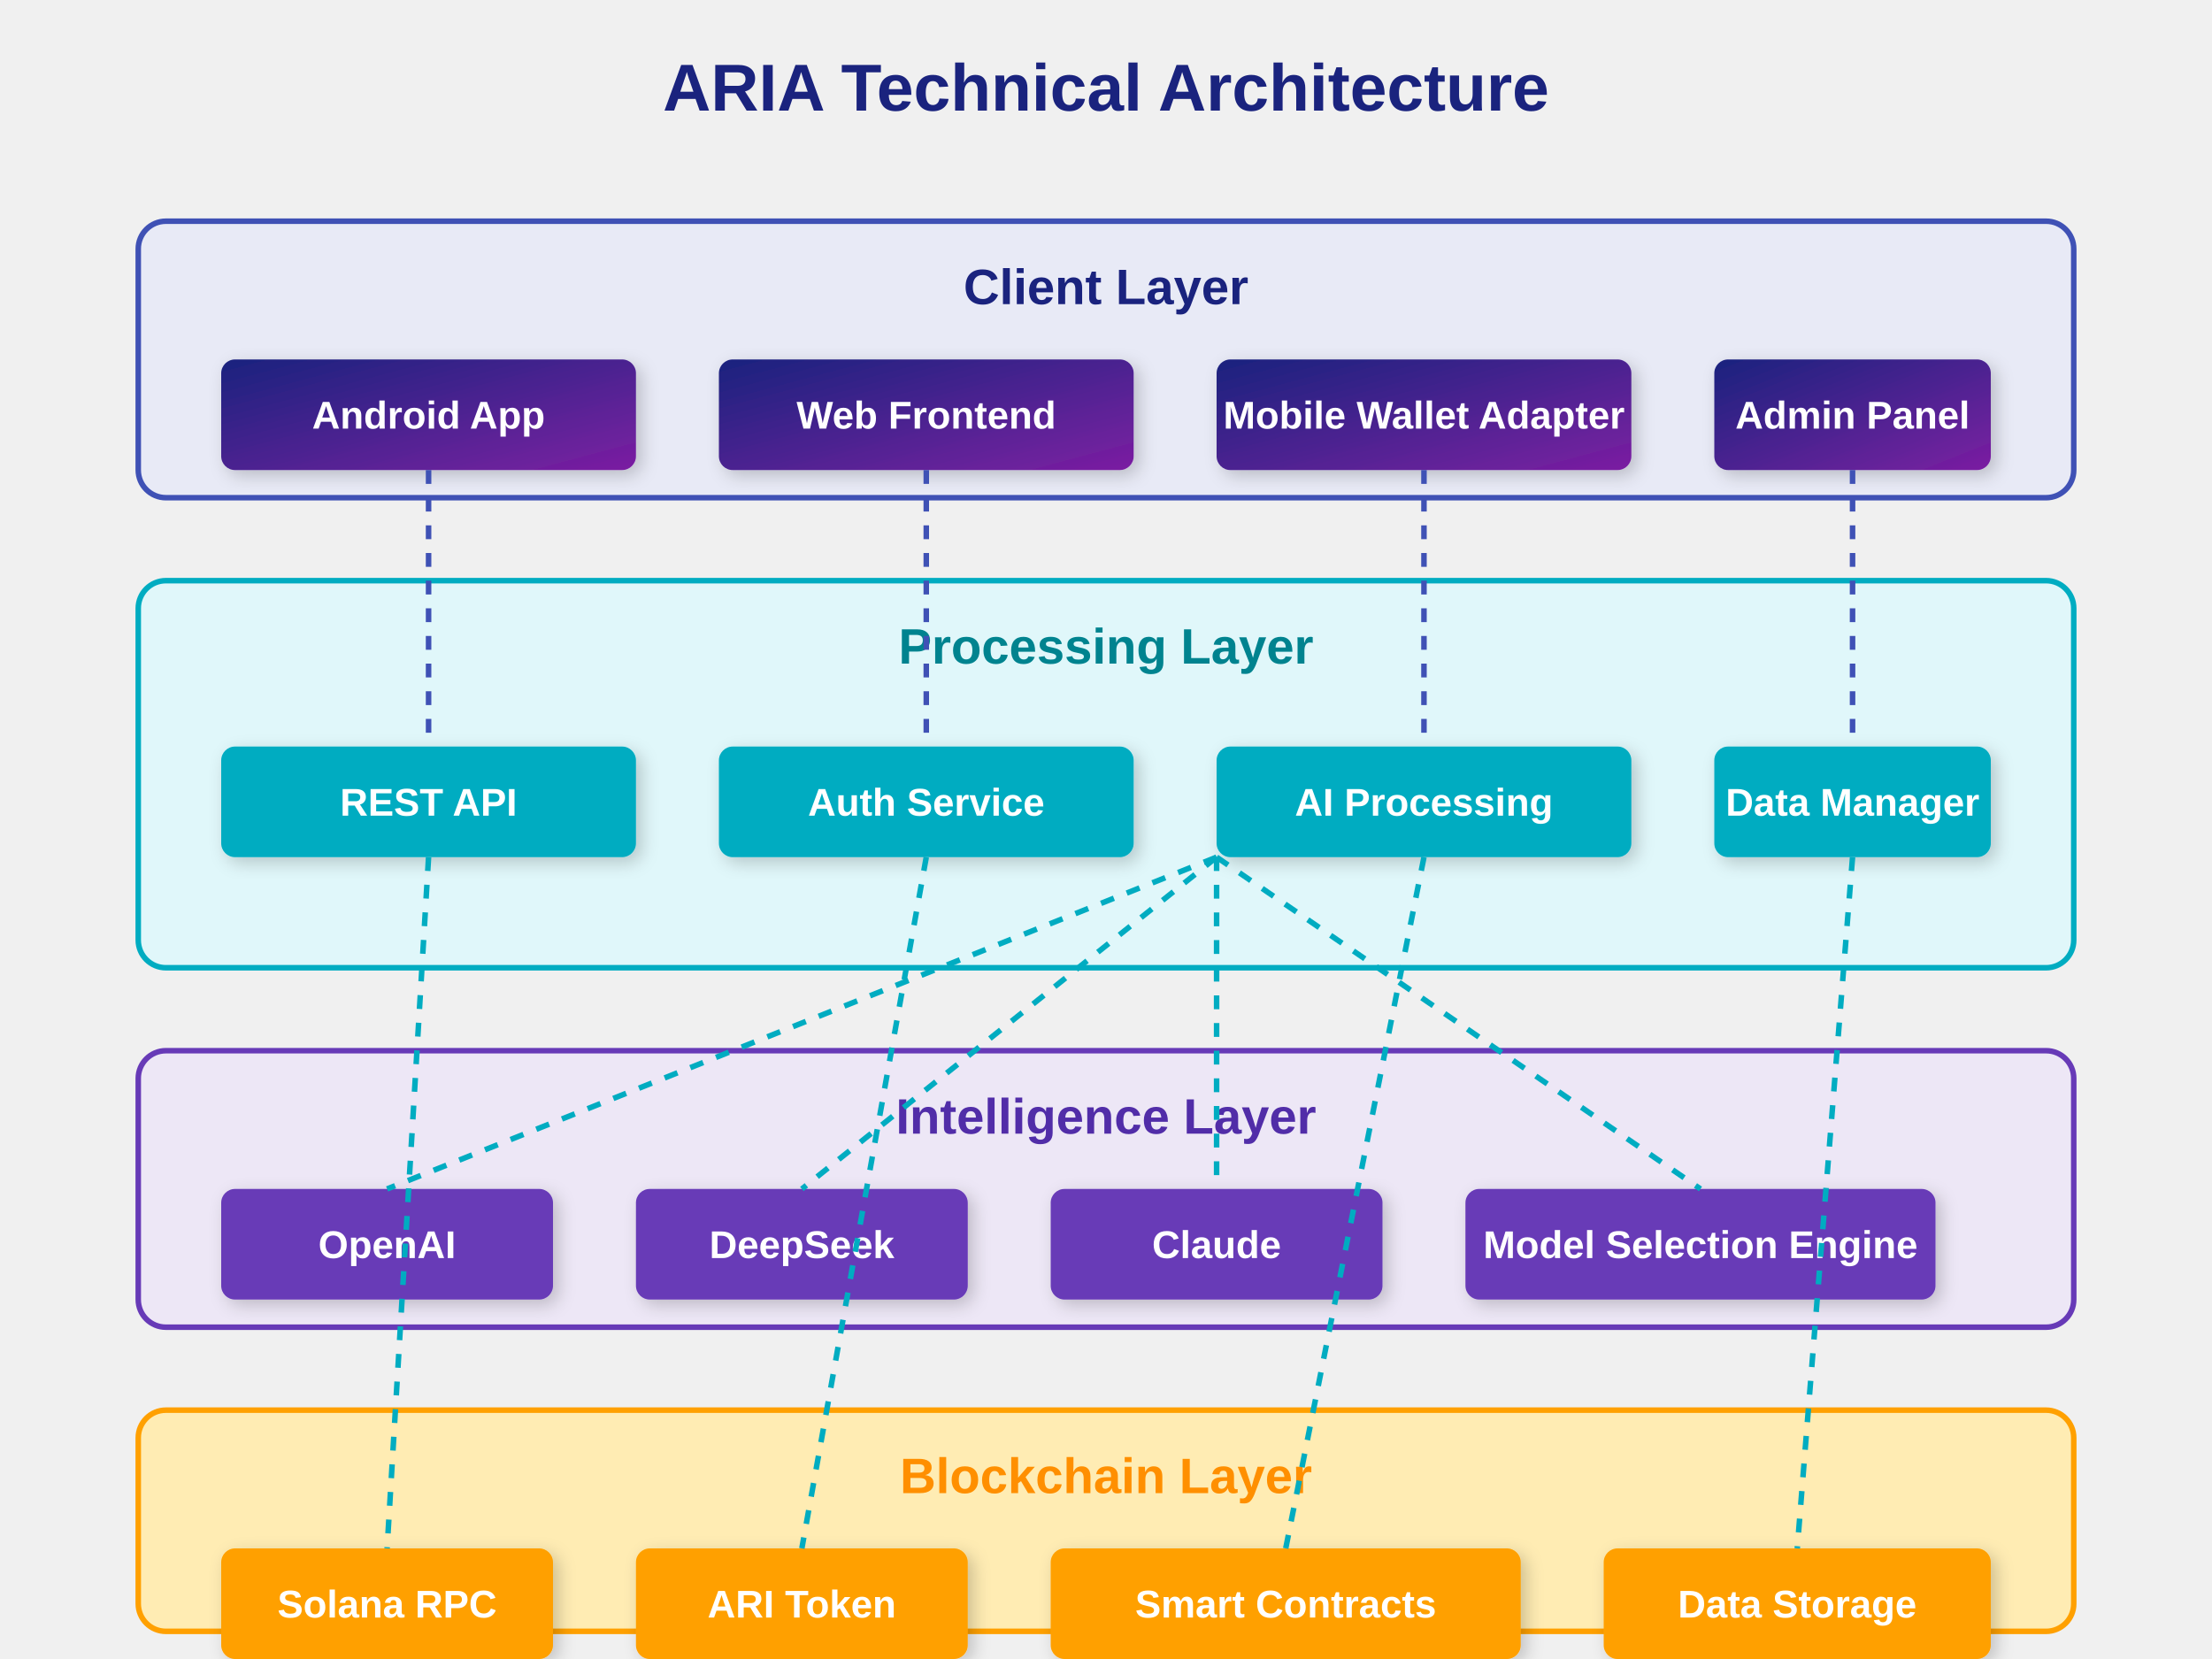
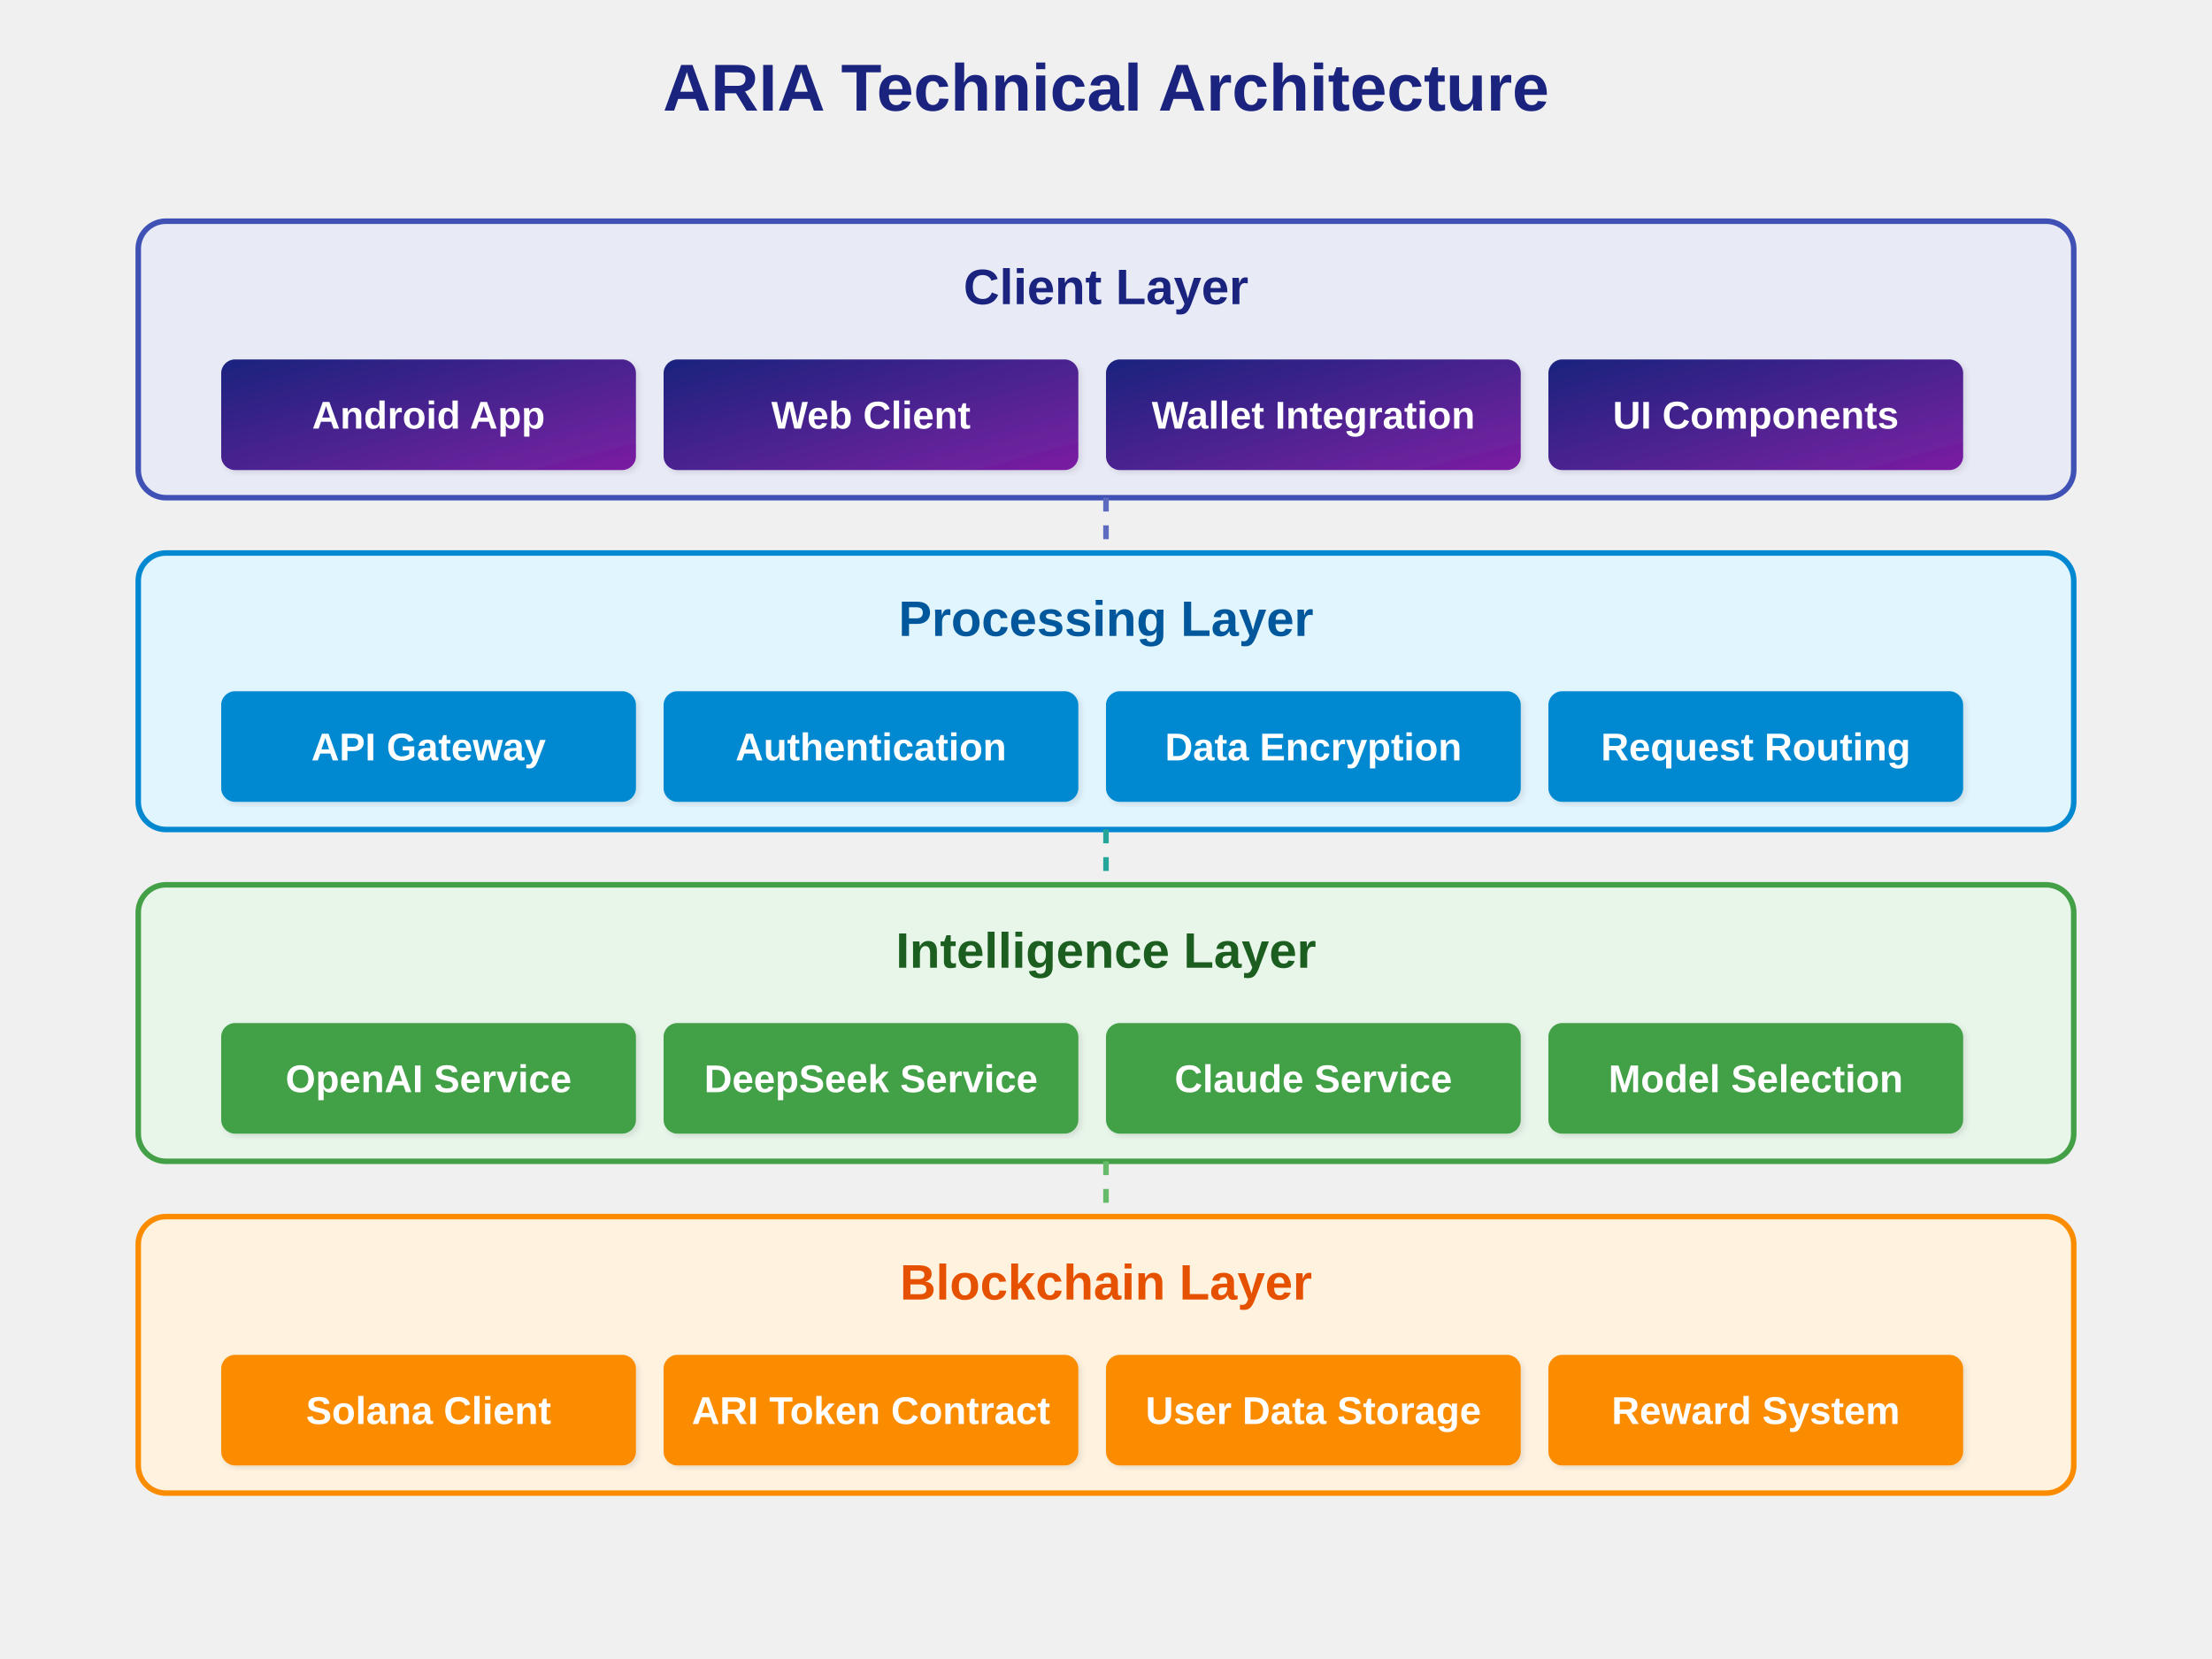
<svg xmlns="http://www.w3.org/2000/svg" width="800" height="600" viewBox="0 0 800 600">
  <defs>
    <linearGradient id="grad1" x1="0%" y1="0%" x2="100%" y2="100%">
      <stop offset="0%" style="stop-color:#1A237E;stop-opacity:1" />
      <stop offset="100%" style="stop-color:#7B1FA2;stop-opacity:1" />
    </linearGradient>
-     <filter id="shadow" x="-20%" y="-20%" width="140%" height="140%">
-       <feDropShadow dx="2" dy="2" stdDeviation="3" flood-color="#000" flood-opacity="0.2" />
+     <filter id="softShadow" x="-5%" y="-5%" width="110%" height="110%">
+       <feDropShadow dx="1" dy="1" stdDeviation="1" flood-color="#000" flood-opacity="0.1" />
    </filter>
  </defs>
  <text x="400" y="40" font-family="Arial, sans-serif" font-size="24" font-weight="bold" text-anchor="middle" fill="#1A237E">ARIA Technical Architecture</text>
  <rect x="50" y="80" width="700" height="100" rx="10" ry="10" fill="#E8EAF6" stroke="#3F51B5" stroke-width="2" />
  <text x="400" y="110" font-family="Arial, sans-serif" font-size="18" font-weight="bold" text-anchor="middle" fill="#1A237E">Client Layer</text>
-   <rect x="80" y="130" width="150" height="40" rx="5" ry="5" fill="url(#grad1)" filter="url(#shadow)" />
+   <rect x="80" y="130" width="150" height="40" rx="5" ry="5" fill="url(#grad1)" filter="url(#softShadow)" />
  <text x="155" y="155" font-family="Arial, sans-serif" font-size="14" font-weight="bold" text-anchor="middle" fill="white">Android App</text>
-   <rect x="260" y="130" width="150" height="40" rx="5" ry="5" fill="url(#grad1)" filter="url(#shadow)" />
-   <text x="335" y="155" font-family="Arial, sans-serif" font-size="14" font-weight="bold" text-anchor="middle" fill="white">Web Frontend</text>
-   <rect x="440" y="130" width="150" height="40" rx="5" ry="5" fill="url(#grad1)" filter="url(#shadow)" />
-   <text x="515" y="155" font-family="Arial, sans-serif" font-size="14" font-weight="bold" text-anchor="middle" fill="white">Mobile Wallet Adapter</text>
-   <rect x="620" y="130" width="100" height="40" rx="5" ry="5" fill="url(#grad1)" filter="url(#shadow)" />
-   <text x="670" y="155" font-family="Arial, sans-serif" font-size="14" font-weight="bold" text-anchor="middle" fill="white">Admin Panel</text>
-   <rect x="50" y="210" width="700" height="140" rx="10" ry="10" fill="#E0F7FA" stroke="#00ACC1" stroke-width="2" />
-   <text x="400" y="240" font-family="Arial, sans-serif" font-size="18" font-weight="bold" text-anchor="middle" fill="#00838F">Processing Layer</text>
-   <rect x="80" y="270" width="150" height="40" rx="5" ry="5" fill="#00ACC1" filter="url(#shadow)" />
-   <text x="155" y="295" font-family="Arial, sans-serif" font-size="14" font-weight="bold" text-anchor="middle" fill="white">REST API</text>
-   <rect x="260" y="270" width="150" height="40" rx="5" ry="5" fill="#00ACC1" filter="url(#shadow)" />
-   <text x="335" y="295" font-family="Arial, sans-serif" font-size="14" font-weight="bold" text-anchor="middle" fill="white">Auth Service</text>
-   <rect x="440" y="270" width="150" height="40" rx="5" ry="5" fill="#00ACC1" filter="url(#shadow)" />
-   <text x="515" y="295" font-family="Arial, sans-serif" font-size="14" font-weight="bold" text-anchor="middle" fill="white">AI Processing</text>
-   <rect x="620" y="270" width="100" height="40" rx="5" ry="5" fill="#00ACC1" filter="url(#shadow)" />
-   <text x="670" y="295" font-family="Arial, sans-serif" font-size="14" font-weight="bold" text-anchor="middle" fill="white">Data Manager</text>
-   <rect x="50" y="380" width="700" height="100" rx="10" ry="10" fill="#EDE7F6" stroke="#673AB7" stroke-width="2" />
-   <text x="400" y="410" font-family="Arial, sans-serif" font-size="18" font-weight="bold" text-anchor="middle" fill="#512DA8">Intelligence Layer</text>
-   <rect x="80" y="430" width="120" height="40" rx="5" ry="5" fill="#673AB7" filter="url(#shadow)" />
-   <text x="140" y="455" font-family="Arial, sans-serif" font-size="14" font-weight="bold" text-anchor="middle" fill="white">OpenAI</text>
-   <rect x="230" y="430" width="120" height="40" rx="5" ry="5" fill="#673AB7" filter="url(#shadow)" />
-   <text x="290" y="455" font-family="Arial, sans-serif" font-size="14" font-weight="bold" text-anchor="middle" fill="white">DeepSeek</text>
-   <rect x="380" y="430" width="120" height="40" rx="5" ry="5" fill="#673AB7" filter="url(#shadow)" />
-   <text x="440" y="455" font-family="Arial, sans-serif" font-size="14" font-weight="bold" text-anchor="middle" fill="white">Claude</text>
-   <rect x="530" y="430" width="170" height="40" rx="5" ry="5" fill="#673AB7" filter="url(#shadow)" />
-   <text x="615" y="455" font-family="Arial, sans-serif" font-size="14" font-weight="bold" text-anchor="middle" fill="white">Model Selection Engine</text>
-   <rect x="50" y="510" width="700" height="80" rx="10" ry="10" fill="#FFECB3" stroke="#FFA000" stroke-width="2" />
-   <text x="400" y="540" font-family="Arial, sans-serif" font-size="18" font-weight="bold" text-anchor="middle" fill="#FF8F00">Blockchain Layer</text>
-   <rect x="80" y="560" width="120" height="40" rx="5" ry="5" fill="#FFA000" filter="url(#shadow)" />
-   <text x="140" y="585" font-family="Arial, sans-serif" font-size="14" font-weight="bold" text-anchor="middle" fill="white">Solana RPC</text>
-   <rect x="230" y="560" width="120" height="40" rx="5" ry="5" fill="#FFA000" filter="url(#shadow)" />
-   <text x="290" y="585" font-family="Arial, sans-serif" font-size="14" font-weight="bold" text-anchor="middle" fill="white">ARI Token</text>
-   <rect x="380" y="560" width="170" height="40" rx="5" ry="5" fill="#FFA000" filter="url(#shadow)" />
-   <text x="465" y="585" font-family="Arial, sans-serif" font-size="14" font-weight="bold" text-anchor="middle" fill="white">Smart Contracts</text>
-   <rect x="580" y="560" width="140" height="40" rx="5" ry="5" fill="#FFA000" filter="url(#shadow)" />
-   <text x="650" y="585" font-family="Arial, sans-serif" font-size="14" font-weight="bold" text-anchor="middle" fill="white">Data Storage</text>
-   <line x1="155" y1="170" x2="155" y2="270" stroke="#3F51B5" stroke-width="2" stroke-dasharray="5,5" />
-   <line x1="335" y1="170" x2="335" y2="270" stroke="#3F51B5" stroke-width="2" stroke-dasharray="5,5" />
-   <line x1="515" y1="170" x2="515" y2="270" stroke="#3F51B5" stroke-width="2" stroke-dasharray="5,5" />
-   <line x1="670" y1="170" x2="670" y2="270" stroke="#3F51B5" stroke-width="2" stroke-dasharray="5,5" />
-   <line x1="440" y1="310" x2="140" y2="430" stroke="#00ACC1" stroke-width="2" stroke-dasharray="5,5" />
-   <line x1="440" y1="310" x2="290" y2="430" stroke="#00ACC1" stroke-width="2" stroke-dasharray="5,5" />
-   <line x1="440" y1="310" x2="440" y2="430" stroke="#00ACC1" stroke-width="2" stroke-dasharray="5,5" />
-   <line x1="440" y1="310" x2="615" y2="430" stroke="#00ACC1" stroke-width="2" stroke-dasharray="5,5" />
-   <line x1="155" y1="310" x2="140" y2="560" stroke="#00ACC1" stroke-width="2" stroke-dasharray="5,5" />
-   <line x1="335" y1="310" x2="290" y2="560" stroke="#00ACC1" stroke-width="2" stroke-dasharray="5,5" />
-   <line x1="515" y1="310" x2="465" y2="560" stroke="#00ACC1" stroke-width="2" stroke-dasharray="5,5" />
-   <line x1="670" y1="310" x2="650" y2="560" stroke="#00ACC1" stroke-width="2" stroke-dasharray="5,5" />
+   <rect x="240" y="130" width="150" height="40" rx="5" ry="5" fill="url(#grad1)" filter="url(#softShadow)" />
+   <text x="315" y="155" font-family="Arial, sans-serif" font-size="14" font-weight="bold" text-anchor="middle" fill="white">Web Client</text>
+   <rect x="400" y="130" width="150" height="40" rx="5" ry="5" fill="url(#grad1)" filter="url(#softShadow)" />
+   <text x="475" y="155" font-family="Arial, sans-serif" font-size="14" font-weight="bold" text-anchor="middle" fill="white">Wallet Integration</text>
+   <rect x="560" y="130" width="150" height="40" rx="5" ry="5" fill="url(#grad1)" filter="url(#softShadow)" />
+   <text x="635" y="155" font-family="Arial, sans-serif" font-size="14" font-weight="bold" text-anchor="middle" fill="white">UI Components</text>
+   <rect x="50" y="200" width="700" height="100" rx="10" ry="10" fill="#E1F5FE" stroke="#0288D1" stroke-width="2" />
+   <text x="400" y="230" font-family="Arial, sans-serif" font-size="18" font-weight="bold" text-anchor="middle" fill="#01579B">Processing Layer</text>
+   <rect x="80" y="250" width="150" height="40" rx="5" ry="5" fill="#0288D1" filter="url(#softShadow)" />
+   <text x="155" y="275" font-family="Arial, sans-serif" font-size="14" font-weight="bold" text-anchor="middle" fill="white">API Gateway</text>
+   <rect x="240" y="250" width="150" height="40" rx="5" ry="5" fill="#0288D1" filter="url(#softShadow)" />
+   <text x="315" y="275" font-family="Arial, sans-serif" font-size="14" font-weight="bold" text-anchor="middle" fill="white">Authentication</text>
+   <rect x="400" y="250" width="150" height="40" rx="5" ry="5" fill="#0288D1" filter="url(#softShadow)" />
+   <text x="475" y="275" font-family="Arial, sans-serif" font-size="14" font-weight="bold" text-anchor="middle" fill="white">Data Encryption</text>
+   <rect x="560" y="250" width="150" height="40" rx="5" ry="5" fill="#0288D1" filter="url(#softShadow)" />
+   <text x="635" y="275" font-family="Arial, sans-serif" font-size="14" font-weight="bold" text-anchor="middle" fill="white">Request Routing</text>
+   <rect x="50" y="320" width="700" height="100" rx="10" ry="10" fill="#E8F5E9" stroke="#43A047" stroke-width="2" />
+   <text x="400" y="350" font-family="Arial, sans-serif" font-size="18" font-weight="bold" text-anchor="middle" fill="#1B5E20">Intelligence Layer</text>
+   <rect x="80" y="370" width="150" height="40" rx="5" ry="5" fill="#43A047" filter="url(#softShadow)" />
+   <text x="155" y="395" font-family="Arial, sans-serif" font-size="14" font-weight="bold" text-anchor="middle" fill="white">OpenAI Service</text>
+   <rect x="240" y="370" width="150" height="40" rx="5" ry="5" fill="#43A047" filter="url(#softShadow)" />
+   <text x="315" y="395" font-family="Arial, sans-serif" font-size="14" font-weight="bold" text-anchor="middle" fill="white">DeepSeek Service</text>
+   <rect x="400" y="370" width="150" height="40" rx="5" ry="5" fill="#43A047" filter="url(#softShadow)" />
+   <text x="475" y="395" font-family="Arial, sans-serif" font-size="14" font-weight="bold" text-anchor="middle" fill="white">Claude Service</text>
+   <rect x="560" y="370" width="150" height="40" rx="5" ry="5" fill="#43A047" filter="url(#softShadow)" />
+   <text x="635" y="395" font-family="Arial, sans-serif" font-size="14" font-weight="bold" text-anchor="middle" fill="white">Model Selection</text>
+   <rect x="50" y="440" width="700" height="100" rx="10" ry="10" fill="#FFF3E0" stroke="#FB8C00" stroke-width="2" />
+   <text x="400" y="470" font-family="Arial, sans-serif" font-size="18" font-weight="bold" text-anchor="middle" fill="#E65100">Blockchain Layer</text>
+   <rect x="80" y="490" width="150" height="40" rx="5" ry="5" fill="#FB8C00" filter="url(#softShadow)" />
+   <text x="155" y="515" font-family="Arial, sans-serif" font-size="14" font-weight="bold" text-anchor="middle" fill="white">Solana Client</text>
+   <rect x="240" y="490" width="150" height="40" rx="5" ry="5" fill="#FB8C00" filter="url(#softShadow)" />
+   <text x="315" y="515" font-family="Arial, sans-serif" font-size="14" font-weight="bold" text-anchor="middle" fill="white">ARI Token Contract</text>
+   <rect x="400" y="490" width="150" height="40" rx="5" ry="5" fill="#FB8C00" filter="url(#softShadow)" />
+   <text x="475" y="515" font-family="Arial, sans-serif" font-size="14" font-weight="bold" text-anchor="middle" fill="white">User Data Storage</text>
+   <rect x="560" y="490" width="150" height="40" rx="5" ry="5" fill="#FB8C00" filter="url(#softShadow)" />
+   <text x="635" y="515" font-family="Arial, sans-serif" font-size="14" font-weight="bold" text-anchor="middle" fill="white">Reward System</text>
+   <line x1="400" y1="180" x2="400" y2="200" stroke="#5C6BC0" stroke-width="2" stroke-dasharray="5,5" />
+   <line x1="400" y1="300" x2="400" y2="320" stroke="#26A69A" stroke-width="2" stroke-dasharray="5,5" />
+   <line x1="400" y1="420" x2="400" y2="440" stroke="#66BB6A" stroke-width="2" stroke-dasharray="5,5" />
</svg>
